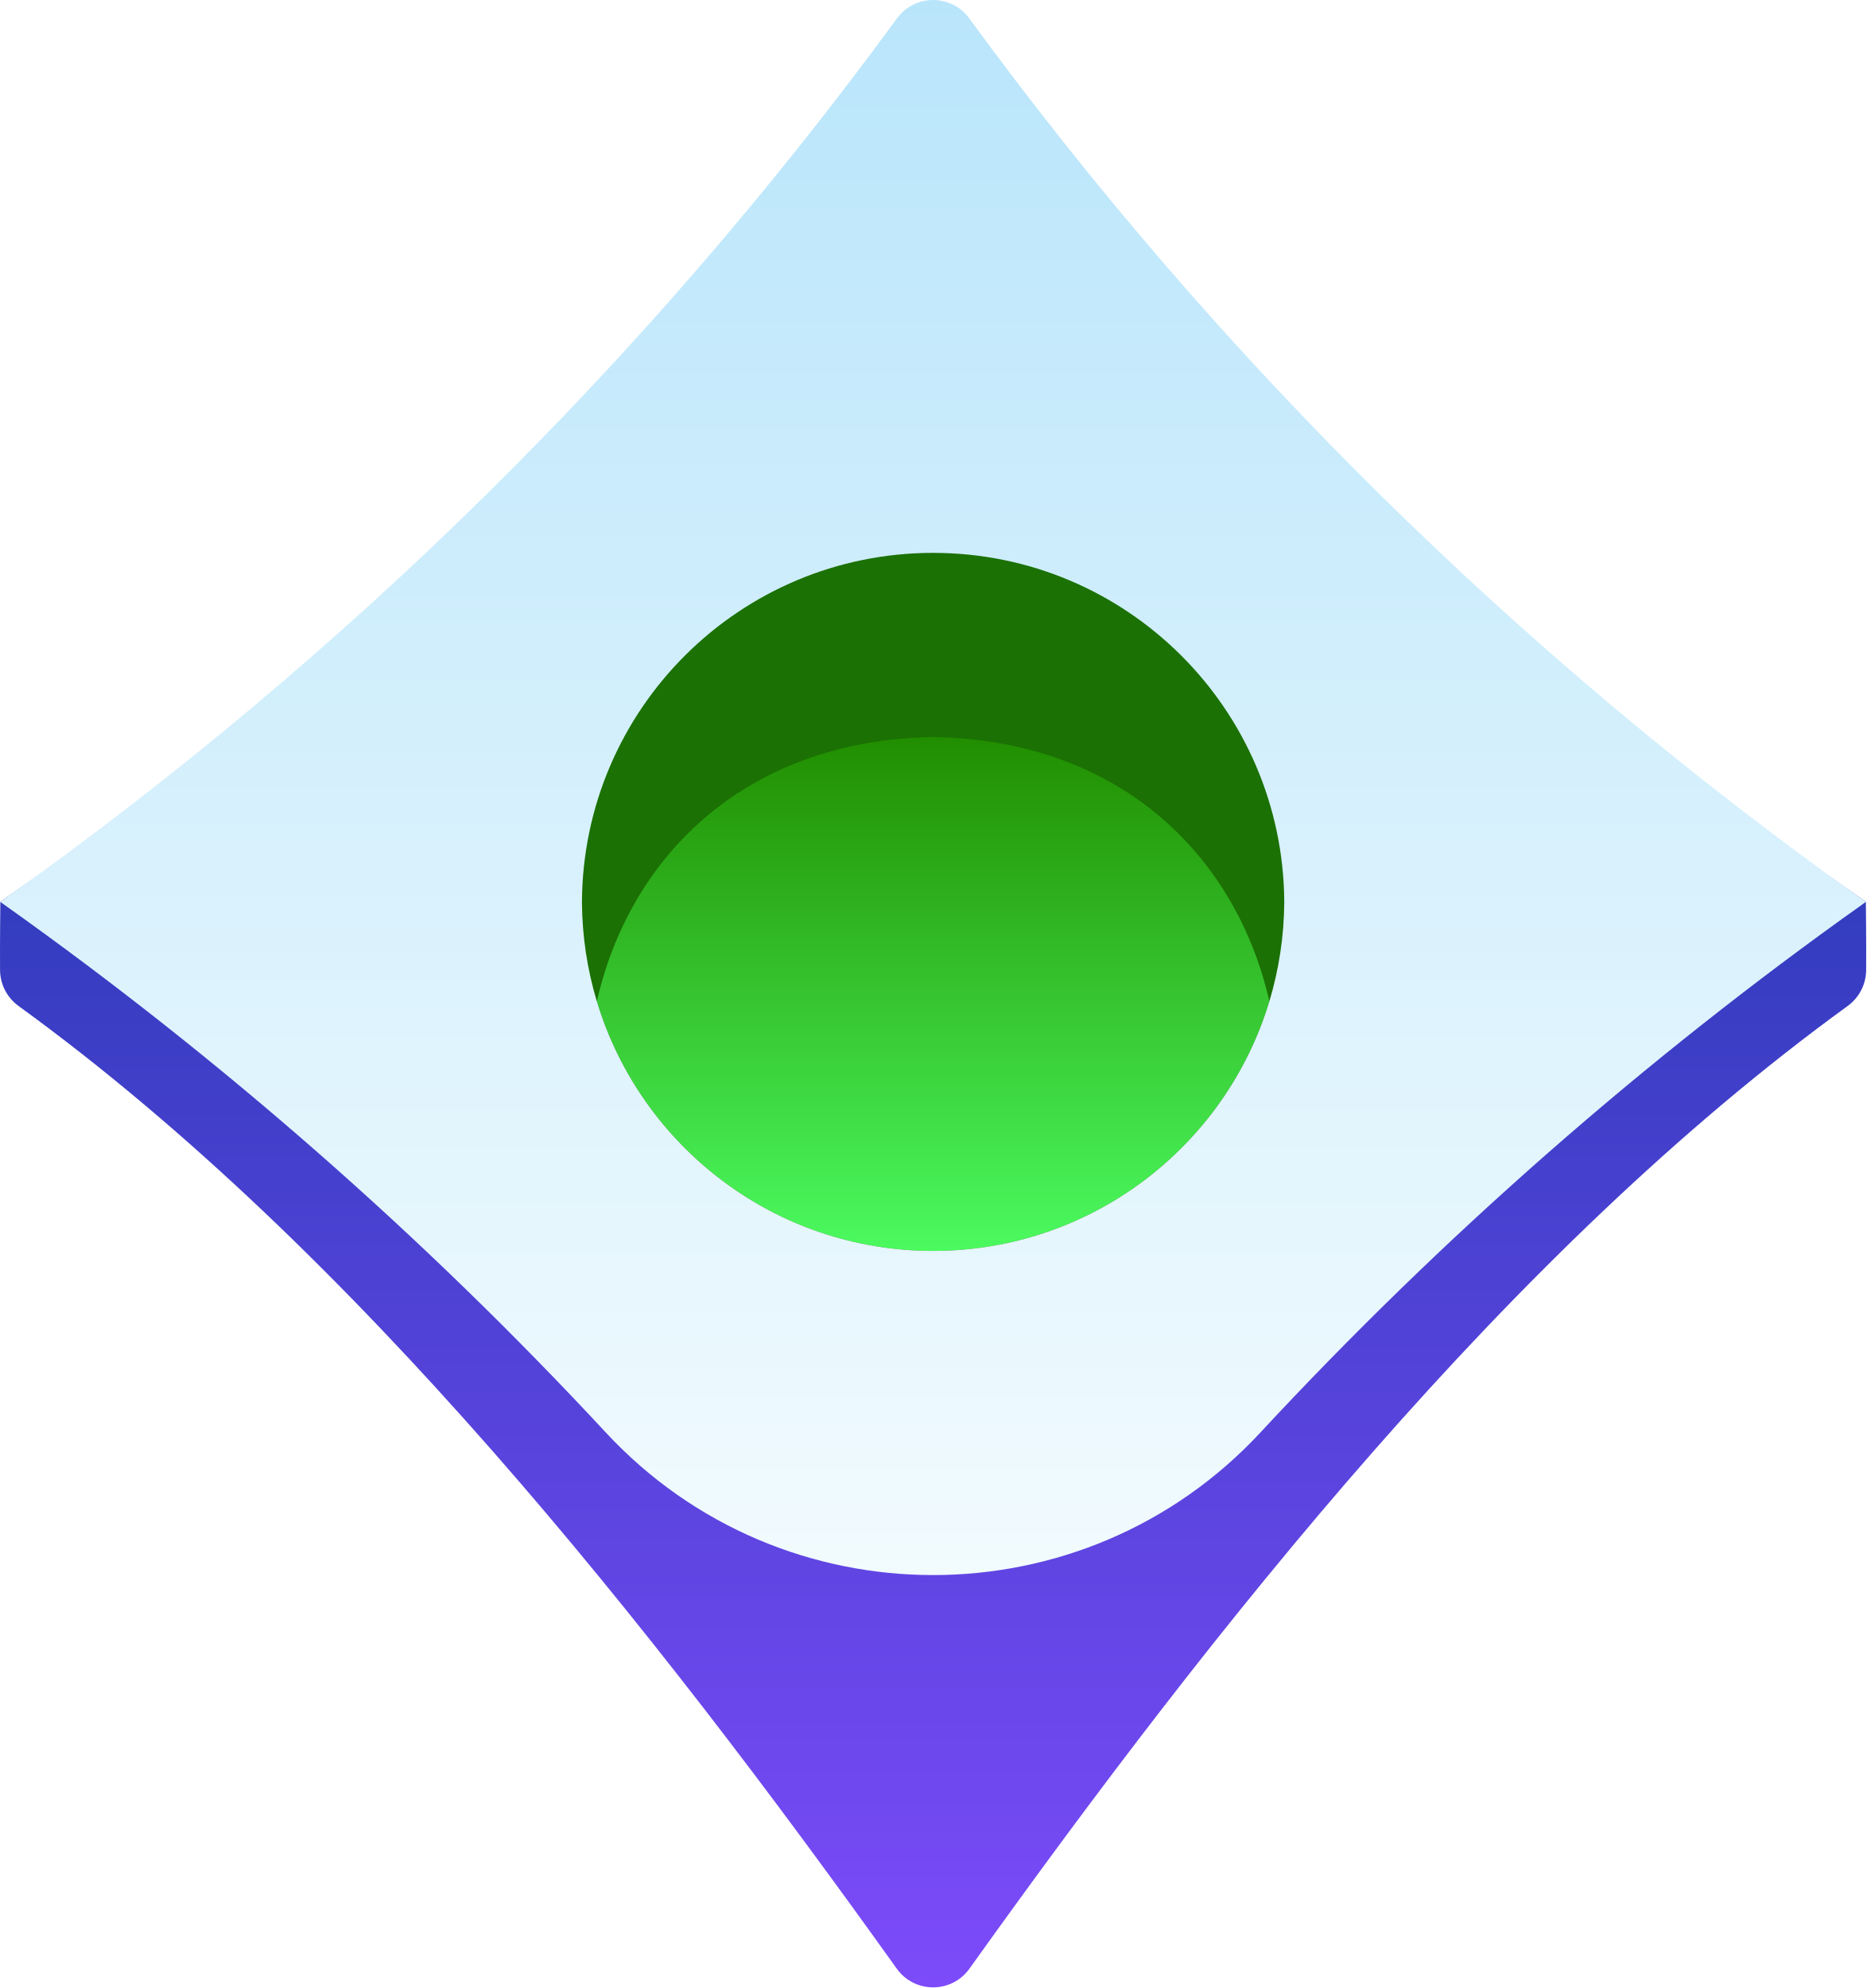
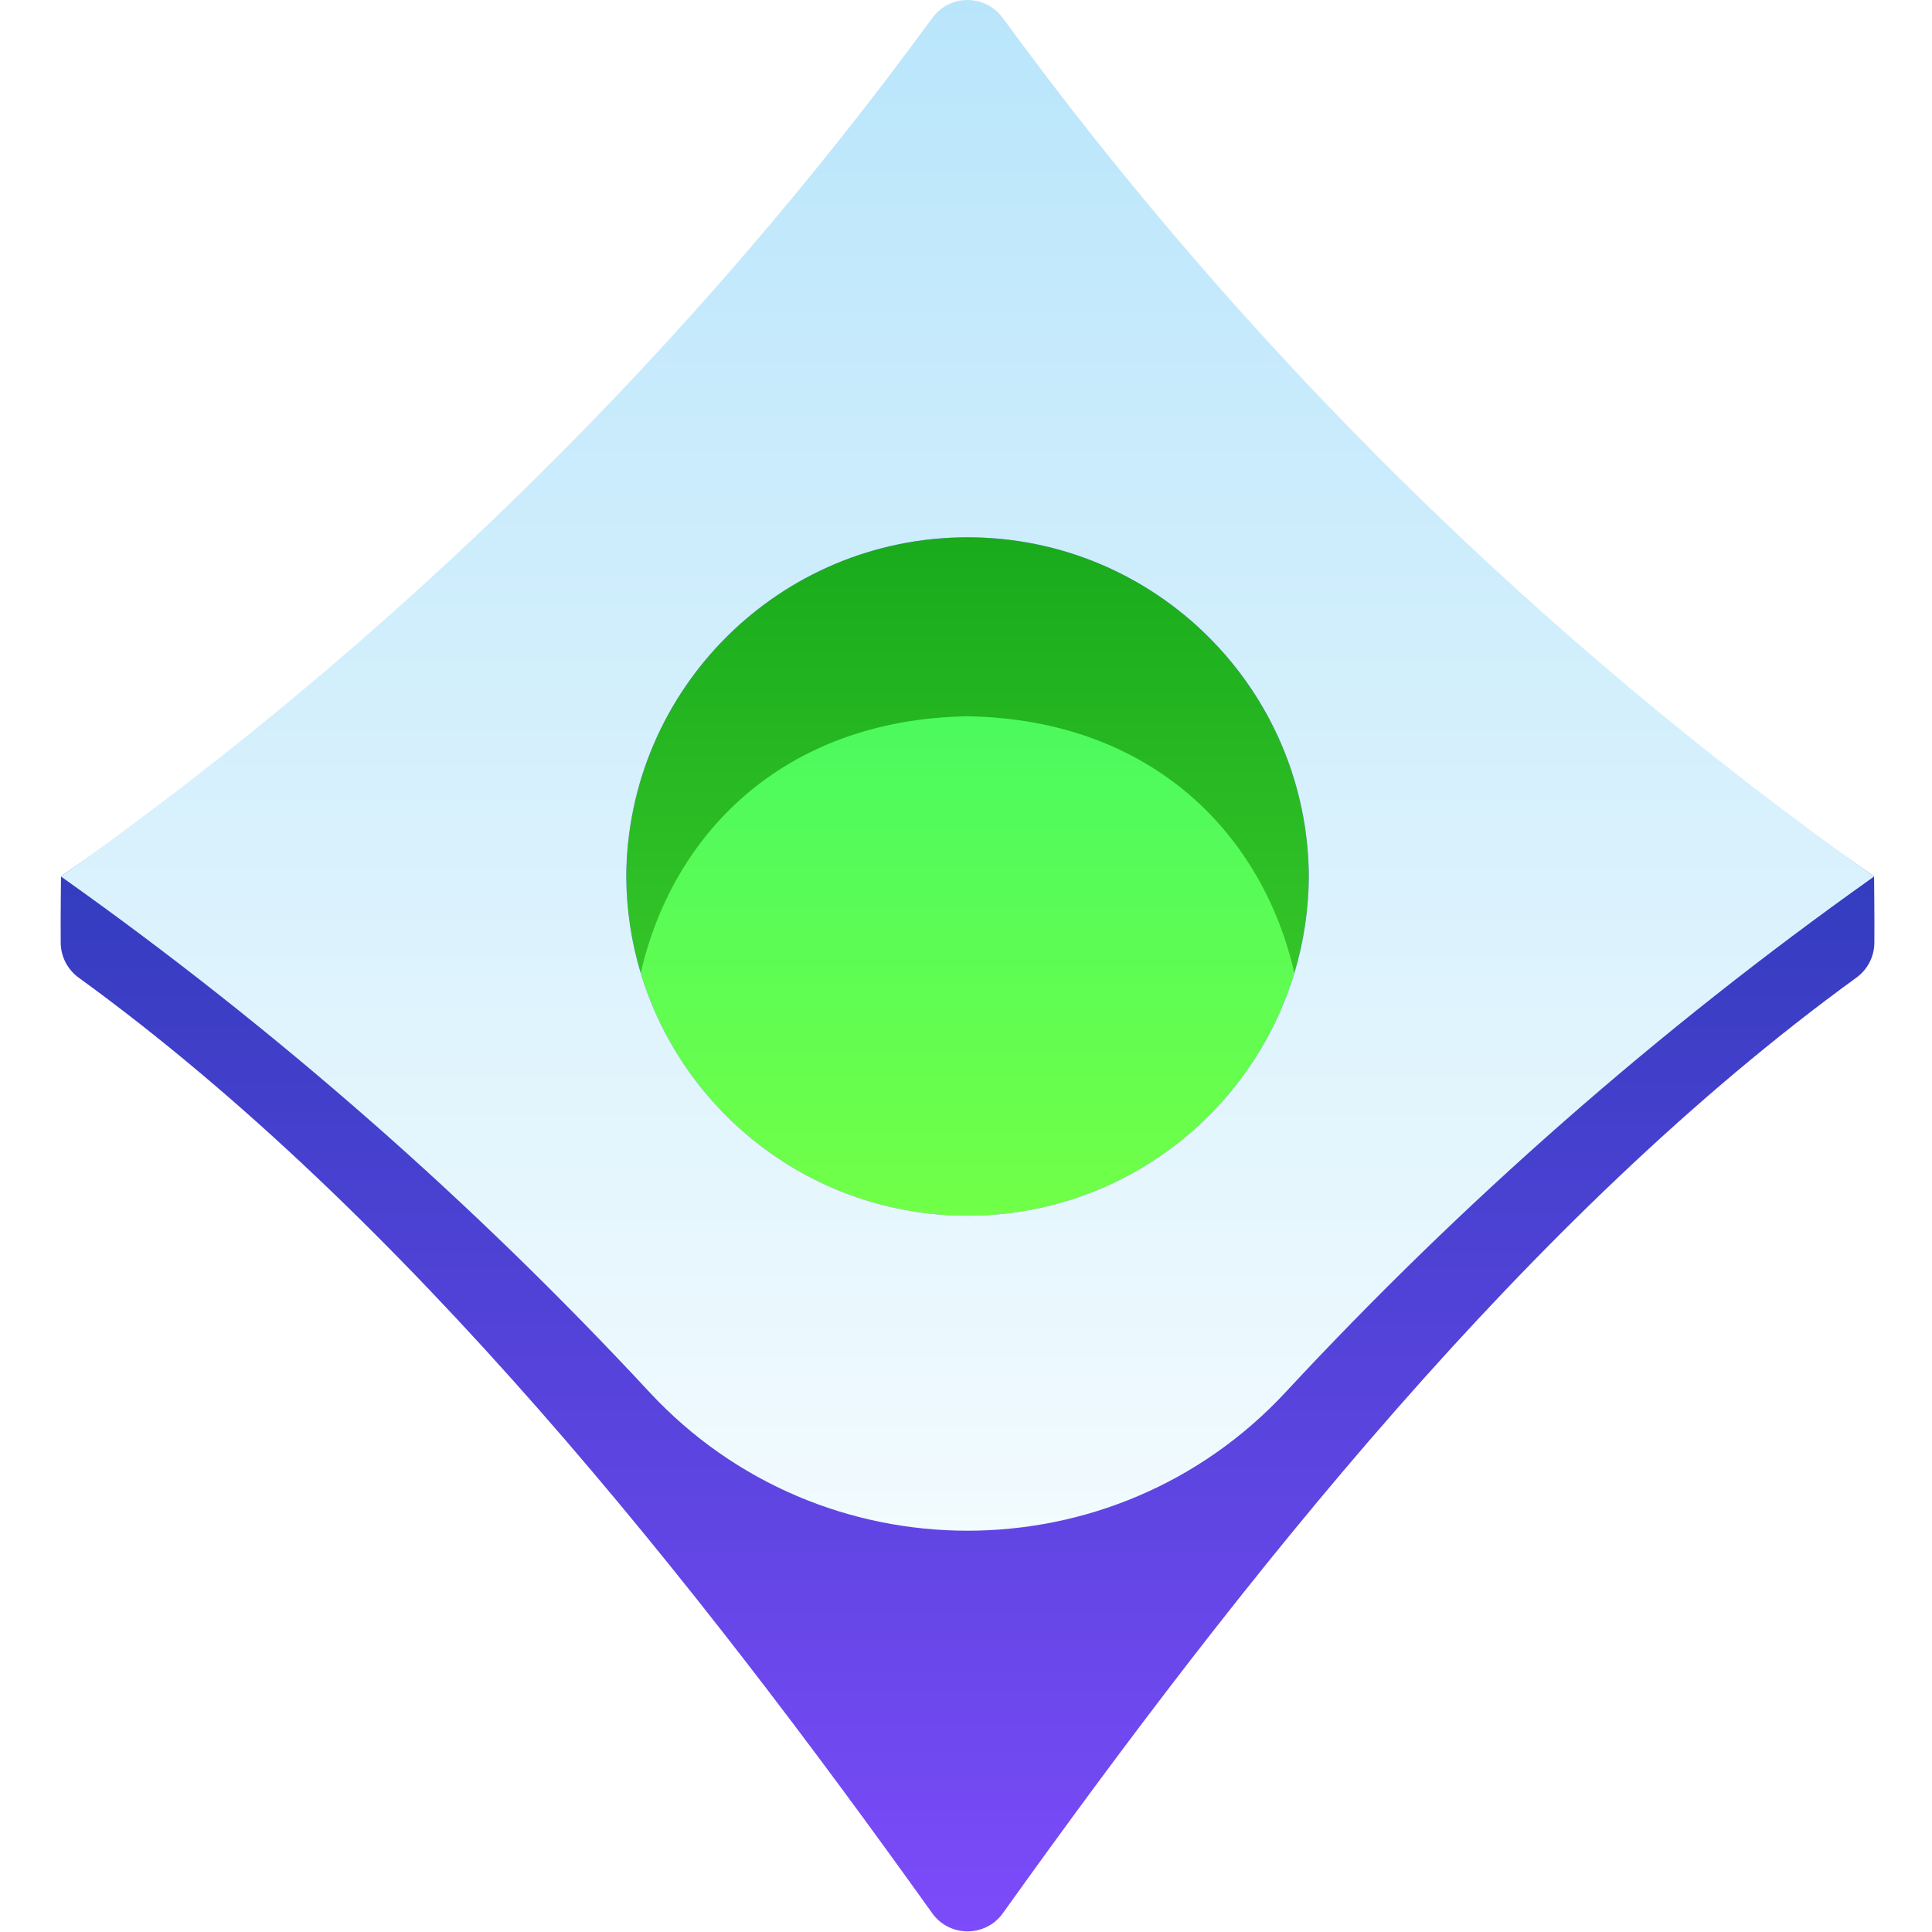
- <svg xmlns="http://www.w3.org/2000/svg" width="1002" height="1067" viewBox="0 0 1002 1067" fill="none">
-   <path d="M1001.51 484.068L1000.12 483.057L999.9 482.897C807.32 346.447 637.31 274.708 500.85 81.728C364.39 274.708 194.38 346.447 1.8 482.897L1.58 483.057L0.19 484.068C0.19 484.068 -0.09 506.338 0.03 520.708C0.1 528.328 3.78 535.447 9.95 539.927C190.75 671.147 350.02 872.878 481.33 1056.61C490.9 1070 510.8 1070 520.37 1056.61C651.68 872.878 810.95 671.147 991.75 539.927C997.92 535.447 1001.6 528.328 1001.67 520.708C1001.79 506.338 1001.51 484.068 1001.51 484.068ZM500.85 770.228C356.72 767.658 296.56 642.428 320.36 537.458C337.41 462.228 397.58 397.398 500.86 395.568C604.13 397.408 664.28 462.228 681.34 537.438C705.15 642.427 644.98 767.678 500.85 770.228Z" fill="url(#paint0_linear_30_11)" />
-   <rect x="278" y="273" width="449" height="419" fill="#1B7103" />
-   <path d="M681.34 537.438C657.95 614.948 585.99 671.398 500.85 671.398C415.71 671.398 343.76 614.958 320.36 537.458C337.41 462.228 397.58 397.398 500.86 395.568C604.13 397.408 664.28 462.228 681.34 537.438Z" fill="url(#paint1_linear_30_11)" />
-   <path d="M1000.12 483.057L999.9 482.897C815.66 352.097 653.53 192.168 520.23 9.848C510.63 -3.283 491.07 -3.283 481.47 9.848C348.17 192.168 186.04 352.097 1.8 482.897L1.58 483.057L0.19 484.068L1.8 485.237C119.14 568.547 227.51 663.667 325.18 768.857C419.89 870.877 581.81 870.877 676.52 768.857C774.19 663.667 882.56 568.547 999.9 485.237L1001.51 484.068L1000.12 483.057ZM681.34 537.438C657.95 614.948 585.99 671.398 500.85 671.398C415.71 671.398 343.76 614.958 320.36 537.458C315.26 520.538 312.47 502.618 312.36 484.068C312.98 380.498 397.13 296.737 500.85 296.737C604.57 296.737 688.72 380.498 689.34 484.068C689.23 502.618 686.44 520.528 681.34 537.438Z" fill="url(#paint2_linear_30_11)" />
+ <svg xmlns="http://www.w3.org/2000/svg" width="1067" height="1067" viewBox="0 0 1067 1067">
  <defs>
-     <linearGradient id="paint0_linear_30_11" x1="500.85" y1="1066.65" x2="500.85" y2="81.728" gradientUnits="userSpaceOnUse">
-       <stop stop-color="#7D4BFA" />
-       <stop offset="1" stop-color="#003296" />
+     <linearGradient id="linear-gradient-background" x1="500.85" y1="81.73" x2="500.85" y2="1066.65" gradientUnits="userSpaceOnUse">
+       <stop offset="0" stop-color="#003296" />
+       <stop offset="1" stop-color="#7d4bfa" />
    </linearGradient>
-     <linearGradient id="paint1_linear_30_11" x1="500.85" y1="395.568" x2="500.85" y2="671.398" gradientUnits="userSpaceOnUse">
-       <stop stop-color="#218E00" />
-       <stop offset="1" stop-color="#4BFA5F" />
+     <linearGradient id="linear-gradient-crescent" x1="500.85" y1="81.73" x2="500.85" y2="1066.65" gradientUnits="userSpaceOnUse">
+       <stop offset="0" stop-color="#009310" />
+       <stop offset="1" stop-color="#71ff46" />
    </linearGradient>
-     <linearGradient id="paint2_linear_30_11" x1="500.85" y1="845.367" x2="500.85" y2="-0.003" gradientUnits="userSpaceOnUse">
-       <stop stop-color="#F2FBFE" />
-       <stop offset="1" stop-color="#B9E5FB" />
+     <linearGradient id="linear-gradient-half-circle" x1="500.85" y1="395.57" x2="500.85" y2="671.4" gradientUnits="userSpaceOnUse">
+       <stop offset="0" stop-color="#4BFA5F" />
+       <stop offset="1" stop-color="#71ff47" />
+     </linearGradient>
+     <linearGradient id="linear-gradient-top" x1="500.85" y1="845.37" x2="500.85" y2="0" gradientUnits="userSpaceOnUse">
+       <stop offset="0" stop-color="#f2fbfe" />
+       <stop offset="1" stop-color="#b9e5fb" />
    </linearGradient>
  </defs>
+   <g transform="translate(33.5, 0)">
+     <path style="fill: url(#linear-gradient-background)" d="M1001.51,484.07l-1.39-1.01-.22-.16c-192.58-136.45-362.59-208.19-499.05-401.17C364.39,274.71,194.38,346.45,1.8,482.9l-.22.16-1.39,1.01s-.28,22.27-.16,36.64c.07,7.62,3.75,14.74,9.92,19.22,180.8,131.22,340.07,332.95,471.38,516.68,9.57,13.39,29.47,13.39,39.04,0,131.31-183.73,290.58-385.46,471.38-516.68,6.17-4.48,9.85-11.6,9.92-19.22.12-14.37-.16-36.64-.16-36.64Z" />
+     <path style="fill: url(#linear-gradient-crescent)" d="M681.34,537.44c-23.39,77.51-95.35,133.96-180.49,133.96s-157.09-56.44-180.49-133.94c-5.1-16.92-7.89-34.84-8-53.39.62-103.57,84.77-187.33,188.49-187.33s187.87,83.76,188.49,187.33c-.11,18.55-2.9,36.46-8,53.37Z" />
+     <path style="fill: url(#linear-gradient-half-circle)" d="M681.34,537.44c-23.39,77.51-95.35,133.96-180.49,133.96s-157.09-56.44-180.49-133.94c17.05-75.23,77.22-140.06,180.5-141.89,103.27,1.84,163.42,66.66,180.48,141.87Z" />
+     <path style="fill: url(#linear-gradient-top)" d="M1000.12,483.06l-.22-.16C815.66,352.1,653.53,192.17,520.23,9.85c-9.6-13.13-29.16-13.13-38.76,0C348.17,192.17,186.04,352.1,1.8,482.9l-.22.16-1.39,1.01,1.61,1.17c117.34,83.31,225.71,178.43,323.38,283.62,94.71,102.02,256.63,102.02,351.34,0,97.67-105.19,206.04-200.31,323.38-283.62l1.61-1.17-1.39-1.01ZM681.34,537.44c-23.39,77.51-95.35,133.96-180.49,133.96s-157.09-56.44-180.49-133.94c-5.1-16.92-7.89-34.84-8-53.39.62-103.57,84.77-187.33,188.49-187.33s187.87,83.76,188.49,187.33c-.11,18.55-2.9,36.46-8,53.37Z" />
+   </g>
</svg>
